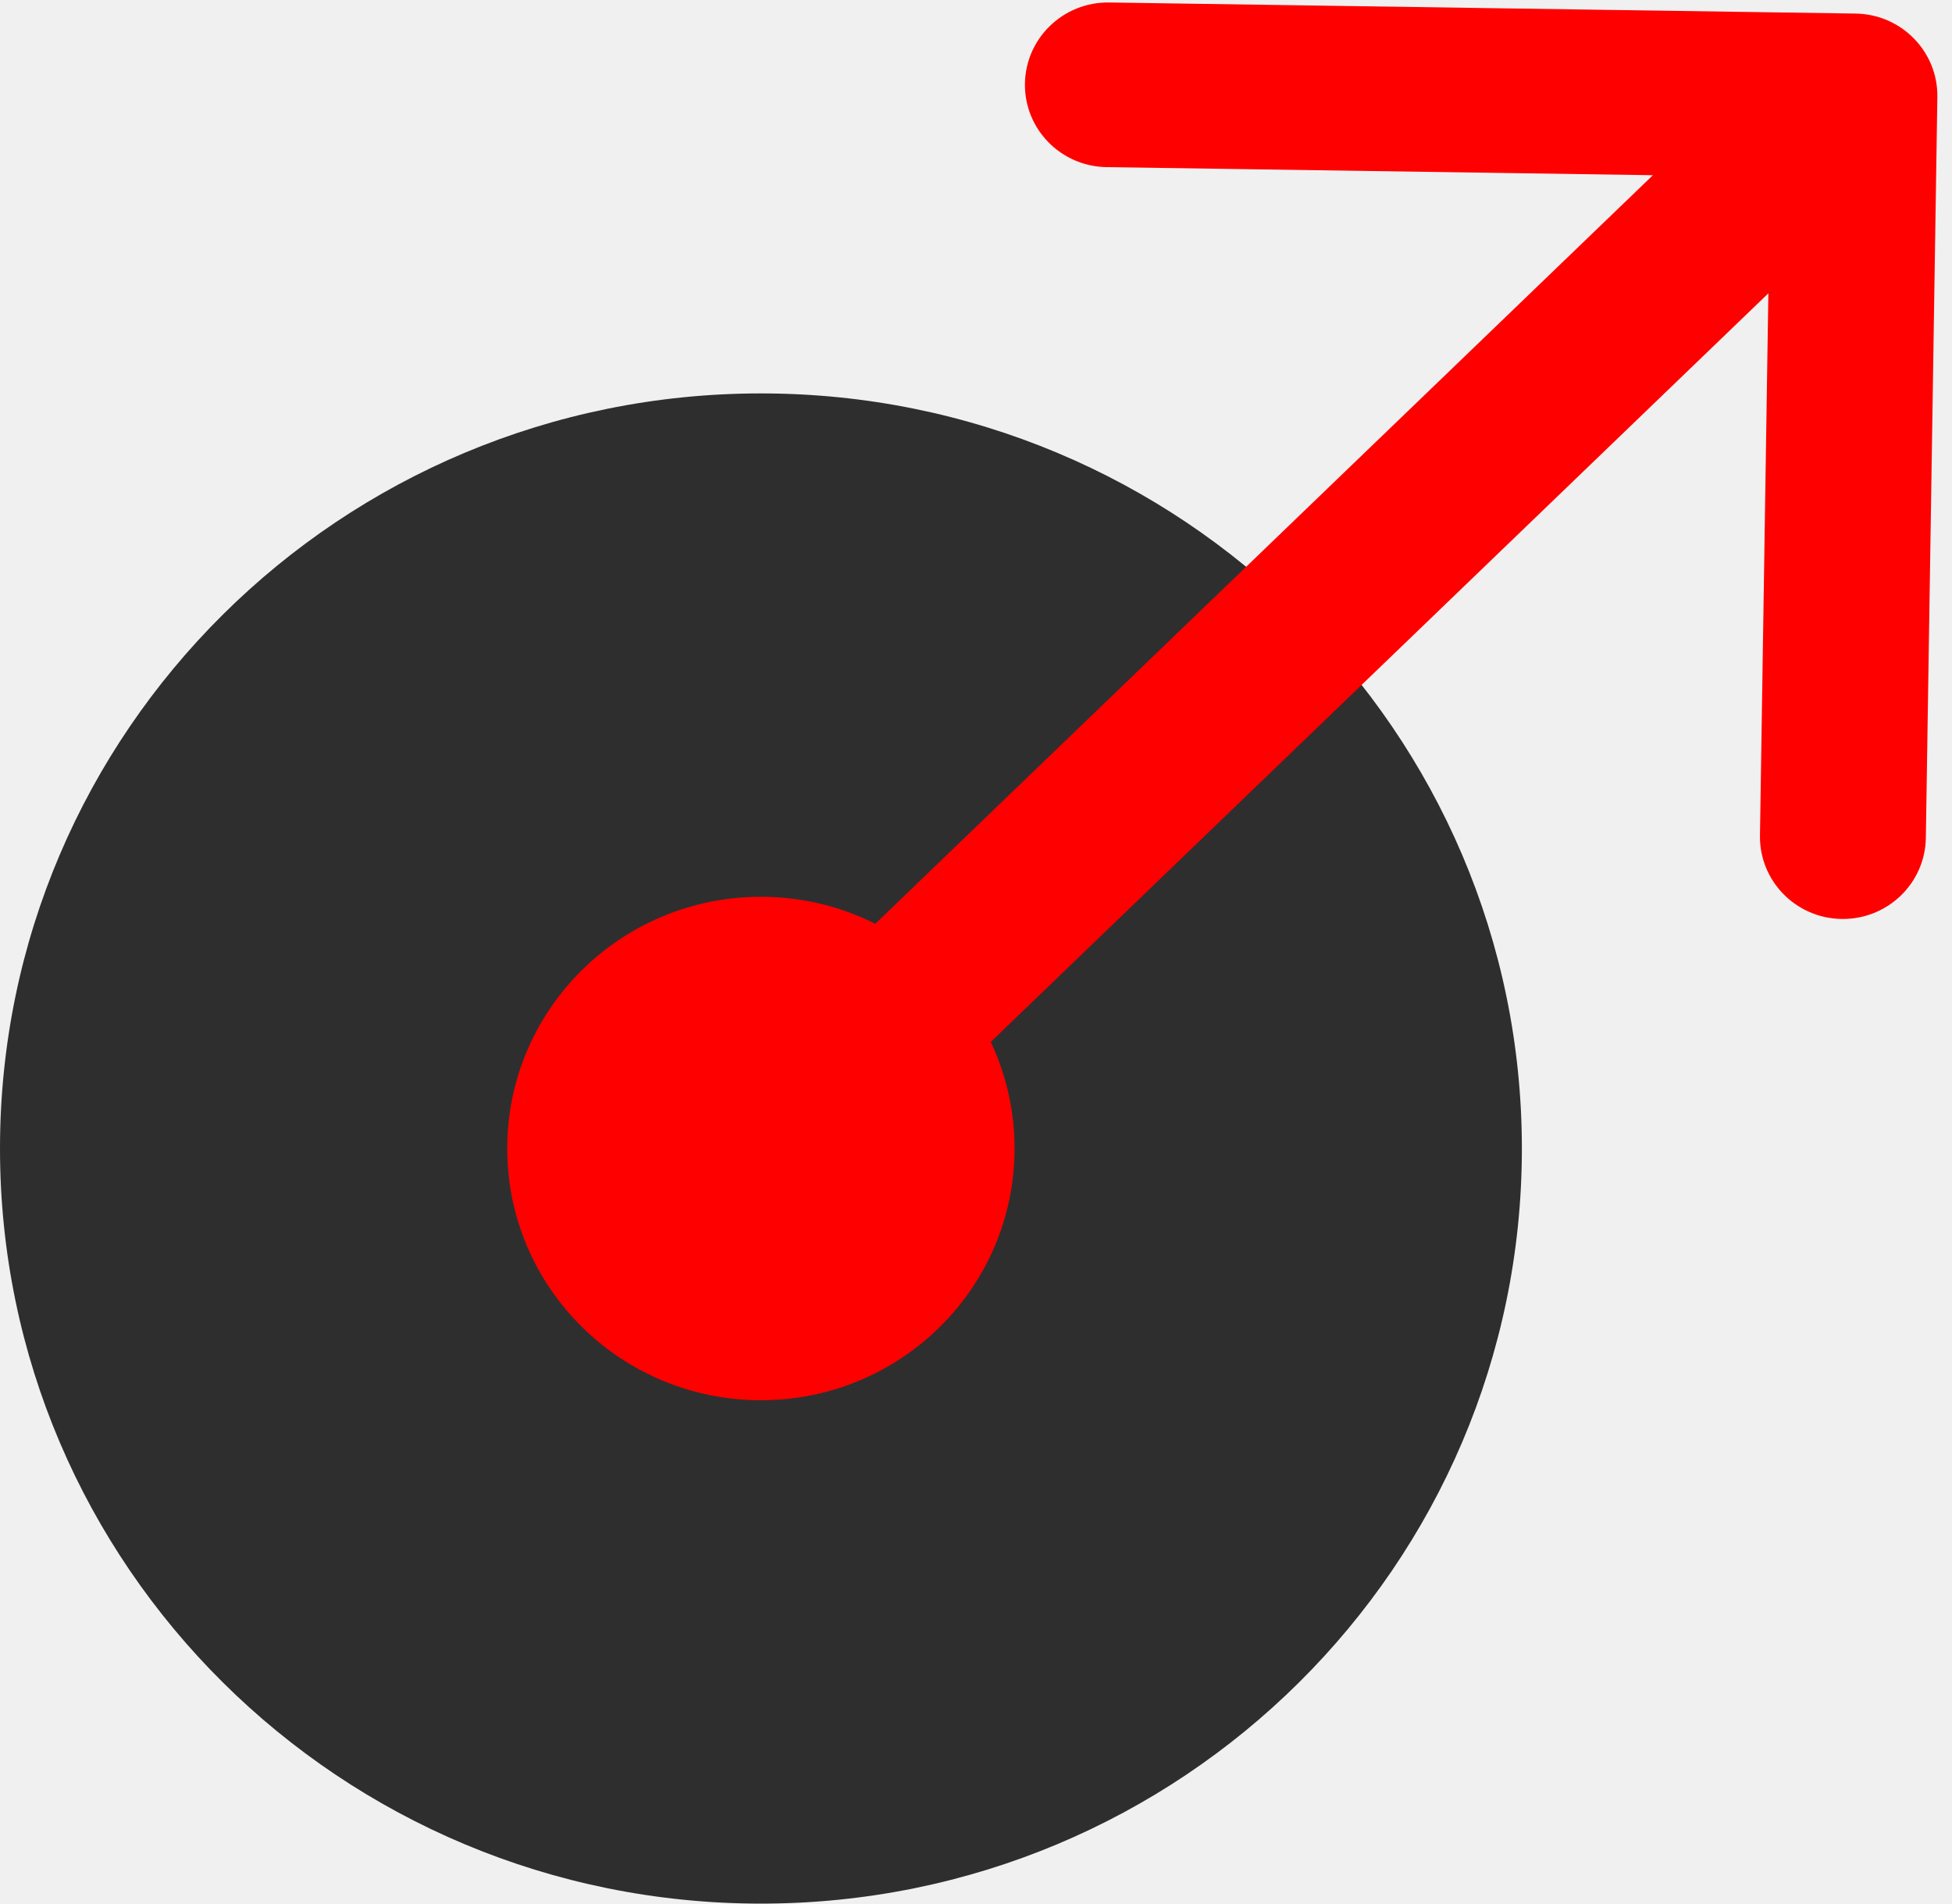
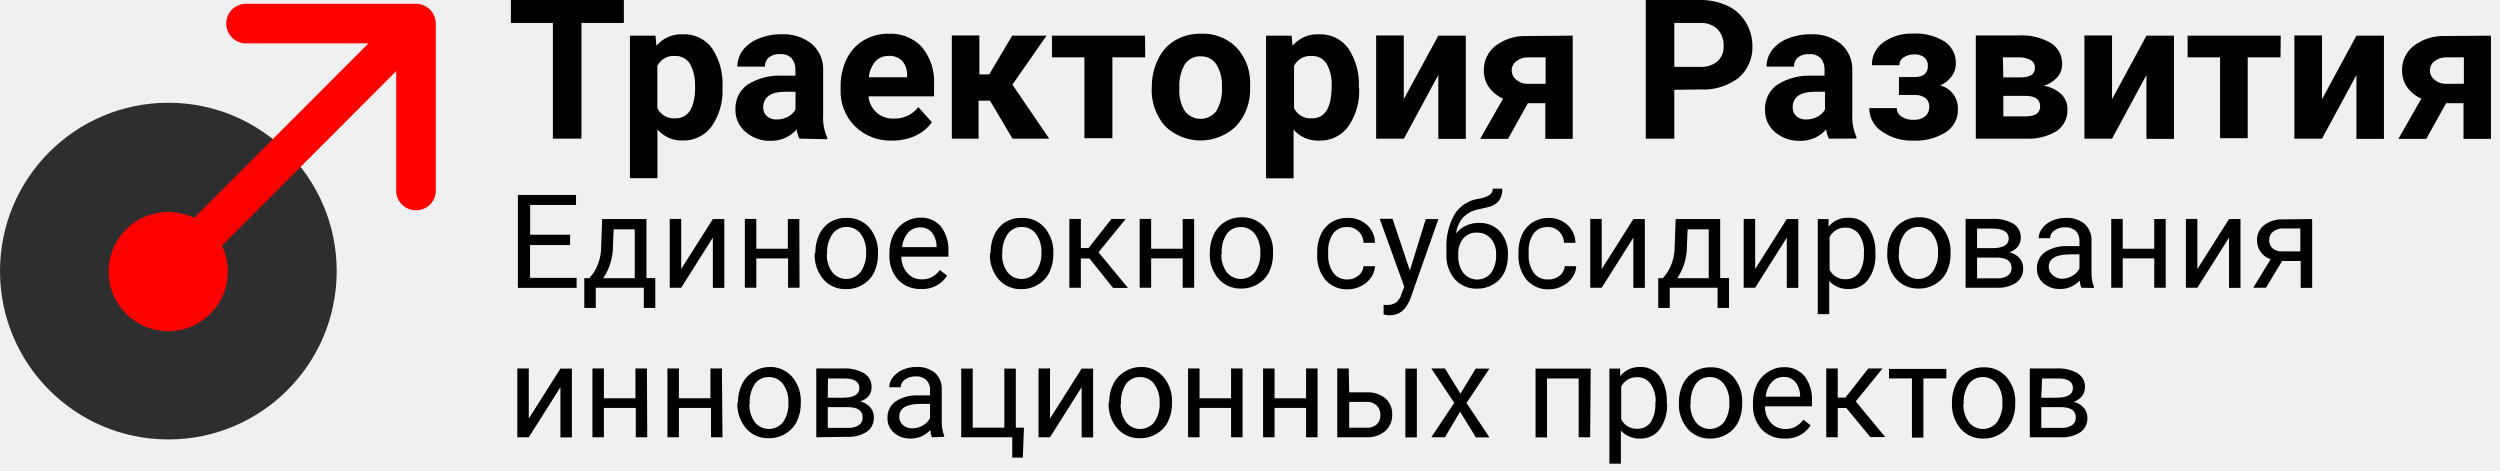
- <svg xmlns="http://www.w3.org/2000/svg" width="40" height="39" viewBox="0 0 40 39" fill="none">
-   <ellipse cx="15.593" cy="23.53" rx="15.593" ry="15.47" fill="#2E2E2E" />
-   <ellipse cx="15.592" cy="23.53" rx="5.198" ry="5.157" fill="#FF0000" />
-   <path d="M14.41 22.32C13.736 22.969 13.719 24.036 14.373 24.705C15.026 25.373 16.103 25.389 16.777 24.74L14.41 22.32ZM39.7 1.989C39.714 1.058 38.965 0.292 38.026 0.278L22.729 0.051C21.79 0.037 21.017 0.781 21.003 1.712C20.988 2.644 21.738 3.41 22.677 3.424L36.274 3.625L36.065 17.116C36.05 18.047 36.799 18.813 37.738 18.827C38.677 18.841 39.45 18.098 39.464 17.166L39.7 1.989ZM16.777 24.74L39.183 3.174L36.817 0.754L14.41 22.32L16.777 24.74Z" fill="#FF0000" />
+ <svg xmlns="http://www.w3.org/2000/svg" width="218" height="41" viewBox="0 0 218 41" fill="none">
+   <g clip-path="url(#clip0)">
+     <path d="M14.68 38.32C22.788 38.32 29.36 31.747 29.36 23.64C29.36 15.532 22.788 8.96 14.68 8.96C6.572 8.96 0 15.532 0 23.64C0 31.747 6.572 38.32 14.68 38.32Z" fill="#2E2E2E" />
+     <path d="M36.27 0.33H21.59C21.352 0.312 21.114 0.343 20.889 0.422C20.664 0.5 20.457 0.624 20.283 0.786C20.108 0.948 19.968 1.144 19.873 1.363C19.778 1.581 19.729 1.817 19.729 2.055C19.729 2.293 19.778 2.529 19.873 2.747C19.968 2.966 20.108 3.162 20.283 3.324C20.457 3.486 20.664 3.61 20.889 3.688C21.114 3.767 21.352 3.798 21.59 3.78H32.13L16.93 19C15.824 18.465 14.564 18.34 13.374 18.646C12.184 18.951 11.14 19.669 10.429 20.67C9.717 21.672 9.383 22.893 9.486 24.118C9.589 25.342 10.122 26.49 10.991 27.359C11.86 28.228 13.008 28.761 14.232 28.864C15.457 28.967 16.678 28.633 17.68 27.921C18.681 27.209 19.398 26.166 19.704 24.976C20.01 23.786 19.884 22.526 19.35 21.42L34.55 6.2V16.74C34.583 17.175 34.779 17.581 35.099 17.878C35.419 18.174 35.839 18.339 36.275 18.339C36.711 18.339 37.131 18.174 37.451 17.878C37.771 17.581 37.967 17.175 38 16.74V2.05C37.997 1.593 37.814 1.155 37.49 0.833C37.166 0.511 36.727 0.33 36.27 0.33Z" fill="#FF0000" />
+     <path d="M54.4 2H50.7V12.09H48.21V2H44.55V0H54.4V2Z" fill="black" />
+     <path d="M63 7.68C63.062 8.859 62.736 10.025 62.07 11C61.782 11.401 61.4 11.725 60.956 11.943C60.513 12.162 60.023 12.267 59.53 12.25C59.115 12.264 58.703 12.187 58.323 12.022C57.943 11.858 57.603 11.611 57.33 11.3V15.54H54.93V3.11H57.16L57.24 3.99C57.518 3.66 57.868 3.398 58.263 3.225C58.659 3.051 59.089 2.971 59.52 2.99C60.018 2.964 60.515 3.063 60.966 3.278C61.416 3.493 61.806 3.817 62.1 4.22C62.748 5.209 63.064 6.379 63 7.56V7.68ZM60.6 7.5C60.64 6.825 60.488 6.152 60.16 5.56C60.024 5.343 59.833 5.165 59.606 5.046C59.38 4.927 59.126 4.869 58.87 4.88C58.554 4.851 58.236 4.919 57.96 5.074C57.683 5.23 57.46 5.465 57.32 5.75V9.43C57.461 9.719 57.687 9.959 57.967 10.117C58.247 10.276 58.569 10.347 58.89 10.32C60.043 10.32 60.62 9.38 60.62 7.5H60.6Z" fill="black" />
+     <path d="M69.71 12.09C69.586 11.835 69.505 11.561 69.47 11.28C69.188 11.604 68.839 11.861 68.447 12.034C68.054 12.207 67.628 12.291 67.2 12.28C66.393 12.305 65.607 12.022 65 11.49C64.72 11.253 64.497 10.957 64.346 10.623C64.196 10.29 64.122 9.926 64.13 9.56C64.11 9.135 64.198 8.711 64.385 8.328C64.572 7.946 64.852 7.616 65.2 7.37C66.116 6.804 67.185 6.535 68.26 6.6H69.36V6.09C69.379 5.729 69.265 5.373 69.04 5.09C68.91 4.959 68.754 4.858 68.581 4.794C68.408 4.73 68.223 4.705 68.04 4.72C67.682 4.688 67.325 4.791 67.04 5.01C66.926 5.109 66.837 5.233 66.778 5.371C66.719 5.51 66.692 5.66 66.7 5.81H64.3C64.3 5.291 64.468 4.785 64.78 4.37C65.135 3.92 65.605 3.575 66.14 3.37C66.773 3.108 67.454 2.978 68.14 2.99C69.091 2.937 70.03 3.232 70.78 3.82C71.114 4.11 71.377 4.473 71.55 4.88C71.723 5.287 71.802 5.728 71.78 6.17V10C71.735 10.685 71.855 11.371 72.13 12V12.14L69.71 12.09ZM67.71 10.42C68.058 10.425 68.402 10.343 68.71 10.18C68.989 10.038 69.219 9.815 69.37 9.54V8H68.47C67.27 8 66.63 8.417 66.55 9.25V9.39C66.549 9.529 66.577 9.666 66.632 9.794C66.687 9.921 66.768 10.036 66.87 10.13C67.106 10.33 67.41 10.434 67.72 10.42H67.71Z" fill="black" />
+     <path d="M77.76 12.26C77.166 12.278 76.575 12.175 76.021 11.959C75.468 11.742 74.964 11.416 74.54 11C74.126 10.581 73.803 10.082 73.59 9.533C73.376 8.985 73.278 8.398 73.3 7.81V7.58C73.284 6.744 73.462 5.916 73.82 5.16C74.141 4.48 74.656 3.909 75.3 3.52C75.962 3.128 76.72 2.927 77.49 2.94C78.028 2.912 78.567 3.002 79.067 3.202C79.568 3.402 80.019 3.709 80.39 4.1C81.148 5.026 81.527 6.206 81.45 7.4V8.4H75.73C75.784 8.939 76.033 9.441 76.43 9.81C76.837 10.17 77.367 10.36 77.91 10.34C78.325 10.36 78.739 10.279 79.117 10.105C79.495 9.931 79.825 9.669 80.08 9.34L81.26 10.66C80.888 11.179 80.384 11.59 79.8 11.85C79.158 12.134 78.462 12.274 77.76 12.26ZM77.49 4.88C77.273 4.871 77.058 4.91 76.857 4.993C76.657 5.076 76.477 5.201 76.33 5.36C76.004 5.751 75.805 6.233 75.76 6.74H79.1V6.55C79.118 6.097 78.964 5.654 78.67 5.31C78.514 5.157 78.327 5.038 78.122 4.963C77.917 4.887 77.698 4.855 77.48 4.87L77.49 4.88Z" fill="black" />
+     <path d="M86.33 8.78H85.33V12.09H83V3.09H85.4V6.49H86.26L88.26 3.11H91.26L88.28 7.38L91.49 12.09H88.29L86.33 8.78Z" fill="black" />
+     <path d="M99.86 5H97V12.05H94.56V5H91.73V3.11H99.85L99.86 5Z" fill="black" />
+     <path d="M100.44 7.52C100.438 6.691 100.63 5.872 101 5.13C101.322 4.456 101.837 3.892 102.48 3.51C103.164 3.118 103.942 2.921 104.73 2.94C105.279 2.914 105.828 2.999 106.343 3.19C106.858 3.38 107.33 3.673 107.73 4.05C108.52 4.853 108.977 5.924 109.01 7.05V7.66C109.056 8.89 108.618 10.089 107.79 11C106.957 11.802 105.846 12.25 104.69 12.25C103.534 12.25 102.423 11.802 101.59 11C100.778 10.063 100.362 8.848 100.43 7.61L100.44 7.52ZM102.84 7.69C102.787 8.39 102.955 9.09 103.32 9.69C103.482 9.9 103.689 10.069 103.927 10.186C104.164 10.303 104.425 10.364 104.69 10.364C104.955 10.364 105.216 10.303 105.453 10.186C105.691 10.069 105.898 9.9 106.06 9.69C106.437 9.043 106.608 8.297 106.55 7.55C106.591 6.865 106.42 6.184 106.06 5.6C105.907 5.377 105.701 5.197 105.459 5.076C105.218 4.956 104.95 4.898 104.68 4.91C104.413 4.9 104.148 4.958 103.911 5.079C103.673 5.2 103.469 5.379 103.32 5.6C102.959 6.235 102.793 6.961 102.84 7.69Z" fill="black" />
+     <path d="M118.52 7.68C118.581 8.863 118.251 10.033 117.58 11.01C117.288 11.417 116.9 11.745 116.449 11.963C115.998 12.181 115.5 12.284 115 12.26C114.586 12.274 114.174 12.197 113.793 12.032C113.413 11.868 113.073 11.621 112.8 11.31V15.55H110.4V3.11H112.63L112.71 3.99C112.988 3.66 113.338 3.398 113.734 3.225C114.129 3.051 114.559 2.971 114.99 2.99C115.488 2.964 115.985 3.063 116.436 3.278C116.886 3.493 117.276 3.817 117.57 4.22C118.236 5.22 118.559 6.41 118.49 7.61L118.52 7.68ZM116.12 7.5C116.161 6.825 116.008 6.152 115.68 5.56C115.544 5.343 115.353 5.165 115.127 5.046C114.9 4.927 114.646 4.869 114.39 4.88C114.074 4.851 113.757 4.919 113.48 5.074C113.203 5.23 112.98 5.465 112.84 5.75V9.43C112.982 9.719 113.207 9.959 113.487 10.117C113.768 10.276 114.089 10.347 114.41 10.32C115.55 10.32 116.12 9.38 116.12 7.5Z" fill="black" />
+     <path d="M125.42 3.11H127.82V12.11H125.42V6.54L122.42 12.09H120V3.09H122.41V8.65L125.42 3.11Z" fill="black" />
+     <path d="M137.14 3.11V12.11H134.75V9H133.23L131.5 12.11H129.07L131.07 8.6C130.574 8.384 130.145 8.039 129.83 7.6C129.538 7.173 129.384 6.667 129.39 6.15C129.38 5.74 129.465 5.334 129.638 4.962C129.812 4.591 130.069 4.265 130.39 4.01C131.164 3.419 132.117 3.112 133.09 3.14L137.14 3.11ZM133.14 7.31H134.78V5H133.22C132.857 4.994 132.503 5.114 132.22 5.34C132.094 5.434 131.993 5.557 131.923 5.697C131.854 5.838 131.818 5.993 131.82 6.15C131.819 6.302 131.853 6.452 131.919 6.589C131.984 6.726 132.081 6.846 132.2 6.94C132.453 7.161 132.774 7.292 133.11 7.31H133.14Z" fill="black" />
+     <path d="M146 7.83V12.09H143.51V-1.28153e-05H148.23C149.057 -0.017 149.878 0.154 150.63 0.5C151.289 0.806 151.842 1.3 152.22 1.92C152.604 2.546 152.808 3.266 152.81 4C152.833 4.529 152.736 5.056 152.524 5.541C152.313 6.027 151.993 6.457 151.59 6.8C150.622 7.525 149.426 7.879 148.22 7.8L146 7.83ZM146 5.83H148.23C148.773 5.87 149.311 5.706 149.74 5.37C149.931 5.199 150.081 4.987 150.178 4.75C150.275 4.512 150.316 4.256 150.3 4C150.312 3.738 150.272 3.475 150.183 3.228C150.094 2.981 149.957 2.754 149.78 2.56C149.588 2.375 149.36 2.23 149.111 2.133C148.862 2.037 148.597 1.992 148.33 2H146V5.83Z" fill="black" />
+     <path d="M159.48 12.09C159.357 11.835 159.276 11.561 159.24 11.28C158.959 11.604 158.61 11.862 158.217 12.035C157.824 12.208 157.398 12.292 156.97 12.28C156.17 12.31 155.389 12.039 154.78 11.52C154.5 11.283 154.277 10.987 154.126 10.653C153.976 10.319 153.902 9.956 153.91 9.59C153.887 9.158 153.975 8.727 154.166 8.338C154.357 7.95 154.644 7.617 155 7.37C155.899 6.816 156.945 6.547 158 6.6H159.1V6.09C159.119 5.729 159.005 5.373 158.78 5.09C158.65 4.959 158.494 4.858 158.321 4.794C158.148 4.73 157.963 4.705 157.78 4.72C157.422 4.688 157.065 4.791 156.78 5.01C156.666 5.109 156.577 5.233 156.518 5.371C156.459 5.51 156.433 5.66 156.44 5.81H154.04C154.04 5.291 154.209 4.786 154.52 4.37C154.875 3.92 155.345 3.575 155.88 3.37C156.513 3.108 157.194 2.978 157.88 2.99C158.831 2.937 159.77 3.232 160.52 3.82C160.854 4.11 161.117 4.473 161.29 4.88C161.463 5.287 161.542 5.728 161.52 6.17V10C161.488 10.666 161.611 11.33 161.88 11.94V12.08L159.48 12.09ZM157.48 10.42C157.828 10.425 158.172 10.343 158.48 10.18C158.759 10.038 158.989 9.815 159.14 9.54V8H158.24C157.04 8 156.4 8.417 156.32 9.25V9.39C156.319 9.529 156.347 9.666 156.402 9.794C156.457 9.921 156.538 10.036 156.64 10.13C156.878 10.334 157.186 10.438 157.5 10.42H157.48Z" fill="black" />
+     <path d="M168.11 5.75C168.12 5.61 168.097 5.469 168.043 5.339C167.989 5.208 167.906 5.092 167.8 5C167.546 4.812 167.235 4.72 166.92 4.74C166.595 4.737 166.276 4.828 166 5C165.883 5.072 165.787 5.174 165.722 5.295C165.657 5.416 165.625 5.553 165.63 5.69H163.23C163.219 5.3 163.305 4.914 163.479 4.565C163.654 4.216 163.912 3.915 164.23 3.69C164.986 3.157 165.896 2.89 166.82 2.93C167.778 2.876 168.729 3.113 169.55 3.61C169.87 3.819 170.131 4.108 170.306 4.448C170.482 4.788 170.566 5.168 170.55 5.55C170.551 5.946 170.425 6.332 170.19 6.65C169.932 6.999 169.587 7.275 169.19 7.45C169.646 7.568 170.047 7.839 170.327 8.218C170.608 8.596 170.75 9.059 170.73 9.53C170.742 9.927 170.65 10.319 170.464 10.67C170.279 11.021 170.005 11.317 169.67 11.53C168.827 12.056 167.843 12.311 166.85 12.26C165.895 12.301 164.952 12.034 164.16 11.5C163.805 11.284 163.511 10.98 163.308 10.618C163.104 10.255 162.998 9.846 163 9.43H165.4C165.399 9.578 165.436 9.724 165.508 9.854C165.58 9.984 165.684 10.092 165.81 10.17C166.126 10.369 166.496 10.467 166.87 10.45C167.228 10.472 167.583 10.366 167.87 10.15C167.984 10.055 168.076 9.936 168.138 9.801C168.2 9.666 168.232 9.519 168.23 9.37C168.243 9.213 168.22 9.055 168.161 8.909C168.102 8.763 168.009 8.633 167.89 8.53C167.591 8.345 167.241 8.258 166.89 8.28H165.59V6.72H167C167.74 6.7 168.11 6.377 168.11 5.75Z" fill="black" />
+     <path d="M172.29 12.09V3.09H176C176.983 3.03 177.962 3.256 178.82 3.74C179.136 3.934 179.395 4.208 179.571 4.535C179.747 4.862 179.832 5.229 179.82 5.6C179.823 6.011 179.677 6.408 179.41 6.72C179.088 7.08 178.673 7.343 178.21 7.48C178.777 7.564 179.306 7.815 179.73 8.2C179.909 8.369 180.05 8.574 180.145 8.802C180.24 9.029 180.286 9.274 180.28 9.52C180.3 9.892 180.224 10.263 180.059 10.598C179.894 10.932 179.647 11.219 179.34 11.43C178.514 11.921 177.559 12.151 176.6 12.09H172.29ZM174.69 6.75H176.18C177.02 6.75 177.44 6.48 177.44 5.94C177.452 5.805 177.427 5.669 177.367 5.547C177.307 5.426 177.215 5.323 177.1 5.25C176.763 5.067 176.383 4.981 176 5H174.65L174.69 6.75ZM174.69 8.36V10.15H176.63C177.477 10.15 177.9 9.857 177.9 9.27C177.9 8.683 177.497 8.38 176.69 8.36H174.69Z" fill="black" />
+     <path d="M187.17 3.11H189.57V12.11H187.17V6.54L184.17 12.09H181.76V3.09H184.17V8.65L187.17 3.11Z" fill="black" />
+     <path d="M198.86 5H196V12.05H193.59V5H190.76V3.11H198.88L198.86 5Z" fill="black" />
+     <path d="M205.48 3.11H207.88V12.11H205.48V6.54L202.48 12.09H200.07V3.09H202.48V8.65L205.48 3.11Z" fill="black" />
+     <path d="M217.21 3.11V12.11H214.82V9H213.3L211.57 12.11H209.14L211.14 8.6C210.644 8.384 210.215 8.039 209.9 7.6C209.608 7.173 209.454 6.667 209.46 6.15C209.449 5.74 209.535 5.334 209.708 4.962C209.882 4.591 210.139 4.265 210.46 4.01C211.233 3.419 212.187 3.112 213.16 3.14L217.21 3.11ZM213.21 7.31H214.85V5H213.29C212.927 4.994 212.573 5.114 212.29 5.34C212.164 5.434 212.062 5.557 211.993 5.697C211.923 5.838 211.888 5.993 211.89 6.15C211.889 6.302 211.923 6.452 211.988 6.589C212.054 6.726 212.15 6.846 212.27 6.94C212.521 7.159 212.837 7.289 213.17 7.31H213.21Z" fill="black" />
+     <path d="M49.71 21.37H46.22V24.23H50.28V25.1H45.16V17H50.23V17.87H46.23V20.47H49.72L49.71 21.37Z" fill="black" />
+     <path d="M51.39 24.26L51.74 23.82C52.193 23.128 52.43 22.317 52.42 21.49L52.51 19.1H56.37V24.25H57.14V26.85H56.14V25.09H51.95V26.85H50.95V24.25L51.39 24.26ZM52.6 24.26H55.35V20H53.51L53.45 21.43C53.458 22.438 53.162 23.424 52.6 24.26Z" fill="black" />
+     <path d="M62.16 19.1H63.16V25.1H62.16V20.72L59.4 25.09H58.4V19.09H59.4V23.46L62.16 19.1Z" fill="black" />
+     <path d="M69.72 25.09H68.72V22.53H65.95V25.09H64.95V19.09H65.95V21.69H68.7V19.1H69.7L69.72 25.09Z" fill="black" />
+     <path d="M71.1 22C71.093 21.453 71.213 20.913 71.45 20.42C71.67 19.967 72.017 19.588 72.45 19.33C72.865 19.099 73.335 18.985 73.81 19C74.185 18.984 74.56 19.052 74.906 19.199C75.251 19.346 75.56 19.569 75.81 19.85C76.333 20.479 76.601 21.282 76.56 22.1V22.17C76.57 22.712 76.457 23.248 76.23 23.74C76.01 24.191 75.662 24.566 75.23 24.82C74.8 25.083 74.304 25.219 73.8 25.21C73.424 25.227 73.049 25.159 72.703 25.012C72.357 24.865 72.049 24.642 71.8 24.36C71.273 23.736 71.002 22.936 71.04 22.12L71.1 22ZM72.1 22.12C72.07 22.69 72.232 23.253 72.56 23.72C72.706 23.909 72.894 24.062 73.109 24.167C73.324 24.272 73.56 24.327 73.8 24.327C74.039 24.327 74.275 24.272 74.49 24.167C74.705 24.062 74.893 23.909 75.04 23.72C75.386 23.215 75.558 22.611 75.53 22C75.556 21.429 75.391 20.866 75.06 20.4C74.918 20.206 74.731 20.049 74.515 19.943C74.299 19.836 74.06 19.784 73.82 19.79C73.583 19.784 73.349 19.836 73.136 19.941C72.924 20.045 72.74 20.199 72.6 20.39C72.248 20.91 72.082 21.534 72.13 22.16L72.1 22.12Z" fill="black" />
+     <path d="M80.32 25.2C79.949 25.217 79.579 25.154 79.234 25.016C78.889 24.878 78.577 24.668 78.32 24.4C77.796 23.814 77.523 23.045 77.56 22.26V22.07C77.55 21.521 77.667 20.977 77.9 20.48C78.121 20.026 78.469 19.644 78.9 19.38C79.294 19.118 79.757 18.979 80.23 18.98C80.572 18.961 80.914 19.02 81.229 19.154C81.545 19.287 81.826 19.491 82.05 19.75C82.52 20.383 82.751 21.163 82.7 21.95V22.38H78.6C78.591 22.904 78.776 23.414 79.12 23.81C79.277 23.988 79.472 24.129 79.689 24.224C79.907 24.319 80.142 24.366 80.38 24.36C80.701 24.371 81.019 24.295 81.3 24.14C81.556 23.988 81.78 23.787 81.96 23.55L82.59 24.04C82.349 24.418 82.011 24.724 81.612 24.928C81.213 25.132 80.767 25.226 80.32 25.2ZM80.19 19.83C80.001 19.832 79.815 19.873 79.643 19.951C79.471 20.028 79.317 20.14 79.19 20.28C78.886 20.637 78.703 21.082 78.67 21.55H81.67V21.47C81.666 21.032 81.519 20.606 81.25 20.26C81.118 20.112 80.954 19.996 80.77 19.921C80.586 19.846 80.388 19.815 80.19 19.83Z" fill="black" />
+     <path d="M86.38 22C86.373 21.453 86.493 20.913 86.73 20.42C86.95 19.967 87.297 19.588 87.73 19.33C88.145 19.099 88.615 18.985 89.09 19C89.466 18.984 89.84 19.052 90.186 19.199C90.532 19.346 90.841 19.569 91.09 19.85C91.617 20.478 91.888 21.281 91.85 22.1V22.17C91.858 22.712 91.742 23.25 91.51 23.74C91.29 24.191 90.942 24.567 90.51 24.82C90.08 25.083 89.584 25.218 89.08 25.21C88.704 25.227 88.33 25.159 87.984 25.012C87.638 24.865 87.329 24.642 87.08 24.36C86.553 23.736 86.282 22.936 86.32 22.12L86.38 22ZM87.38 22.12C87.351 22.69 87.513 23.253 87.84 23.72C87.987 23.909 88.175 24.062 88.39 24.167C88.605 24.272 88.841 24.327 89.08 24.327C89.319 24.327 89.555 24.272 89.77 24.167C89.985 24.062 90.173 23.909 90.32 23.72C90.667 23.216 90.839 22.611 90.81 22C90.836 21.429 90.671 20.866 90.34 20.4C90.198 20.206 90.011 20.049 89.795 19.943C89.579 19.836 89.341 19.784 89.1 19.79C88.863 19.784 88.629 19.836 88.416 19.941C88.204 20.045 88.02 20.199 87.88 20.39C87.528 20.91 87.362 21.534 87.41 22.16L87.38 22.12Z" fill="black" />
+     <path d="M95 22.54H94.25V25.09H93.25V19.09H94.25V21.63H94.92L96.92 19.09H98.16L95.79 22L98.36 25.11H97.06L95 22.54Z" fill="black" />
+     <path d="M104.13 25.09H103.13V22.53H100.38V25.09H99.38V19.09H100.38V21.69H103.13V19.1H104.13V25.09Z" fill="black" />
+     <path d="M105.5 22C105.493 21.453 105.613 20.913 105.85 20.42C106.07 19.967 106.418 19.588 106.85 19.33C107.274 19.072 107.763 18.941 108.26 18.95C108.635 18.934 109.01 19.002 109.356 19.149C109.702 19.296 110.011 19.519 110.26 19.8C110.783 20.429 111.051 21.232 111.01 22.05V22.12C111.021 22.662 110.908 23.199 110.68 23.69C110.46 24.141 110.112 24.517 109.68 24.77C109.25 25.033 108.754 25.168 108.25 25.16C107.874 25.177 107.5 25.109 107.154 24.962C106.807 24.815 106.499 24.592 106.25 24.31C105.723 23.686 105.452 22.886 105.49 22.07L105.5 22ZM106.5 22.12C106.471 22.69 106.633 23.253 106.96 23.72C107.107 23.909 107.295 24.062 107.51 24.167C107.724 24.272 107.961 24.327 108.2 24.327C108.439 24.327 108.675 24.272 108.89 24.167C109.105 24.062 109.293 23.909 109.44 23.72C109.774 23.215 109.936 22.615 109.9 22.01C109.925 21.439 109.76 20.876 109.43 20.41C109.288 20.216 109.101 20.059 108.885 19.953C108.669 19.846 108.43 19.794 108.19 19.8C107.953 19.794 107.719 19.846 107.506 19.951C107.294 20.055 107.11 20.209 106.97 20.4C106.634 20.922 106.483 21.542 106.54 22.16L106.5 22.12Z" fill="black" />
+     <path d="M117.45 24.37C117.812 24.386 118.168 24.269 118.45 24.04C118.578 23.941 118.685 23.815 118.762 23.672C118.84 23.529 118.886 23.372 118.9 23.21H119.9C119.882 23.57 119.761 23.918 119.55 24.21C119.325 24.525 119.026 24.779 118.68 24.95C118.324 25.134 117.93 25.23 117.53 25.23C117.164 25.246 116.8 25.181 116.462 25.039C116.125 24.898 115.824 24.683 115.58 24.41C115.071 23.782 114.814 22.987 114.86 22.18V22C114.848 21.463 114.958 20.93 115.18 20.44C115.375 20.004 115.695 19.635 116.1 19.38C116.527 19.12 117.02 18.989 117.52 19C118.133 18.979 118.73 19.194 119.19 19.6C119.41 19.799 119.587 20.041 119.709 20.311C119.831 20.581 119.896 20.873 119.9 21.17H118.9C118.897 20.983 118.856 20.797 118.78 20.626C118.705 20.454 118.596 20.299 118.46 20.17C118.326 20.045 118.169 19.947 117.997 19.884C117.825 19.82 117.643 19.792 117.46 19.8C117.228 19.788 116.996 19.833 116.785 19.93C116.575 20.028 116.391 20.175 116.25 20.36C115.932 20.842 115.781 21.414 115.82 21.99V22.18C115.785 22.743 115.936 23.301 116.25 23.77C116.386 23.96 116.566 24.114 116.776 24.218C116.985 24.323 117.216 24.375 117.45 24.37Z" fill="black" />
+     <path d="M122.94 23.59L124.33 19.1H125.43L123 26C122.627 26.993 122.033 27.49 121.22 27.49H121.03L120.65 27.42V26.59H120.93C121.215 26.607 121.499 26.533 121.74 26.38C121.975 26.178 122.142 25.91 122.22 25.61L122.45 25L120.31 19.08H121.43L122.94 23.59Z" fill="black" />
+     <path d="M129 19.44C129.339 19.426 129.677 19.487 129.99 19.618C130.303 19.75 130.583 19.948 130.81 20.2C131.283 20.756 131.526 21.471 131.49 22.2V22.29C131.497 22.812 131.384 23.329 131.16 23.8C130.949 24.217 130.623 24.564 130.22 24.8C129.793 25.051 129.305 25.179 128.81 25.17C128.447 25.183 128.086 25.118 127.751 24.978C127.416 24.838 127.116 24.627 126.87 24.36C126.356 23.761 126.091 22.988 126.13 22.2V21.7C126.078 20.654 126.32 19.615 126.83 18.7C127.055 18.336 127.357 18.026 127.715 17.791C128.072 17.556 128.477 17.402 128.9 17.34C129.252 17.293 129.592 17.177 129.9 17C129.987 16.938 130.058 16.855 130.105 16.759C130.152 16.663 130.175 16.557 130.17 16.45H131C131.025 16.835 130.915 17.217 130.69 17.53C130.428 17.821 130.076 18.014 129.69 18.08L128.93 18.25C128.409 18.347 127.931 18.602 127.56 18.98C127.237 19.368 127.033 19.84 126.97 20.34C127.218 20.046 127.529 19.811 127.881 19.655C128.233 19.499 128.615 19.426 129 19.44ZM128.8 20.28C128.575 20.27 128.35 20.311 128.142 20.399C127.934 20.487 127.749 20.621 127.6 20.79C127.286 21.187 127.13 21.685 127.16 22.19V22.28C127.13 22.826 127.289 23.367 127.61 23.81C127.757 23.986 127.942 24.128 128.15 24.226C128.358 24.323 128.585 24.374 128.815 24.374C129.045 24.374 129.272 24.323 129.48 24.226C129.688 24.128 129.873 23.986 130.02 23.81C130.346 23.324 130.501 22.744 130.46 22.16C130.48 21.665 130.316 21.181 130 20.8C129.848 20.629 129.659 20.495 129.448 20.406C129.237 20.318 129.009 20.278 128.78 20.29L128.8 20.28Z" fill="black" />
+     <path d="M135 24.37C135.362 24.386 135.718 24.269 136 24.04C136.129 23.941 136.235 23.815 136.312 23.672C136.39 23.529 136.437 23.372 136.45 23.21H137.45C137.433 23.57 137.311 23.918 137.1 24.21C136.876 24.525 136.577 24.779 136.23 24.95C135.874 25.134 135.48 25.23 135.08 25.23C134.715 25.246 134.35 25.181 134.013 25.039C133.676 24.898 133.374 24.683 133.13 24.41C132.621 23.782 132.364 22.987 132.41 22.18V22C132.399 21.463 132.509 20.93 132.73 20.44C132.927 20.005 133.246 19.636 133.65 19.38C134.057 19.133 134.524 19.002 135 19C135.613 18.979 136.21 19.194 136.67 19.6C136.89 19.799 137.067 20.041 137.189 20.311C137.311 20.581 137.376 20.873 137.38 21.17H136.38C136.377 20.983 136.336 20.797 136.261 20.626C136.185 20.454 136.076 20.299 135.94 20.17C135.806 20.045 135.649 19.947 135.477 19.884C135.306 19.82 135.123 19.792 134.94 19.8C134.708 19.788 134.477 19.833 134.266 19.93C134.055 20.028 133.871 20.175 133.73 20.36C133.412 20.842 133.261 21.414 133.3 21.99V22.18C133.266 22.743 133.417 23.301 133.73 23.77C133.873 23.97 134.065 24.13 134.287 24.235C134.509 24.34 134.755 24.387 135 24.37Z" fill="black" />
+     <path d="M142.43 19.1H143.43V25.1H142.43V20.72L139.67 25.09H138.67V19.09H139.67V23.46L142.43 19.1Z" fill="black" />
+     <path d="M145 24.26L145.35 23.82C145.804 23.128 146.041 22.317 146.03 21.49L146.12 19.1H150V24.25H150.77V26.85H149.77V25.09H145.6V26.85H144.6V24.25L145 24.26ZM146.21 24.26H149V20H147.16L147.1 21.43C147.111 22.436 146.819 23.423 146.26 24.26H146.21Z" fill="black" />
+     <path d="M155.81 19.1H156.81V25.1H155.81V20.72L153.05 25.09H152.05V19.09H153.05V23.46L155.81 19.1Z" fill="black" />
+     <path d="M163.54 22.16C163.578 22.941 163.361 23.714 162.92 24.36C162.729 24.628 162.475 24.845 162.18 24.992C161.885 25.138 161.559 25.21 161.23 25.2C160.91 25.217 160.591 25.164 160.294 25.045C159.996 24.926 159.729 24.743 159.51 24.51V27.39H158.51V19.1H159.45V19.76C159.659 19.504 159.926 19.302 160.228 19.168C160.53 19.034 160.86 18.973 161.19 18.99C161.52 18.973 161.848 19.039 162.147 19.18C162.445 19.321 162.704 19.534 162.9 19.8C163.354 20.463 163.576 21.258 163.53 22.06L163.54 22.16ZM162.54 22.04C162.572 21.474 162.421 20.913 162.11 20.44C161.977 20.252 161.8 20.099 161.594 19.996C161.388 19.893 161.16 19.843 160.93 19.85C160.644 19.84 160.361 19.912 160.115 20.057C159.869 20.202 159.669 20.415 159.54 20.67V23.53C159.672 23.787 159.875 24.001 160.125 24.147C160.374 24.292 160.661 24.363 160.95 24.35C161.177 24.357 161.403 24.307 161.607 24.206C161.811 24.105 161.987 23.955 162.12 23.77C162.44 23.238 162.58 22.618 162.52 22L162.54 22.04Z" fill="black" />
+     <path d="M164.57 22C164.563 21.453 164.683 20.913 164.92 20.42C165.14 19.967 165.487 19.588 165.92 19.33C166.344 19.072 166.833 18.941 167.33 18.95C167.706 18.933 168.08 19.001 168.426 19.148C168.772 19.295 169.081 19.518 169.33 19.8C169.857 20.428 170.128 21.231 170.09 22.05V22.12C170.101 22.662 169.988 23.199 169.76 23.69C169.54 24.141 169.193 24.517 168.76 24.77C168.33 25.033 167.834 25.169 167.33 25.16C166.954 25.177 166.58 25.109 166.234 24.962C165.888 24.815 165.579 24.592 165.33 24.31C164.803 23.686 164.532 22.886 164.57 22.07V22ZM165.57 22.12C165.541 22.69 165.703 23.253 166.03 23.72C166.177 23.909 166.365 24.062 166.58 24.167C166.795 24.272 167.031 24.327 167.27 24.327C167.509 24.327 167.745 24.272 167.96 24.167C168.175 24.062 168.363 23.909 168.51 23.72C168.856 23.215 169.028 22.611 169 22C169.026 21.429 168.861 20.866 168.53 20.4C168.388 20.206 168.201 20.049 167.985 19.943C167.769 19.836 167.53 19.784 167.29 19.79C167.053 19.784 166.819 19.836 166.606 19.941C166.394 20.045 166.21 20.199 166.07 20.39C165.718 20.91 165.552 21.534 165.6 22.16L165.57 22.12Z" fill="black" />
+     <path d="M171.4 25.09V19.09H173.74C174.377 19.053 175.012 19.199 175.57 19.51C175.776 19.64 175.945 19.822 176.057 20.038C176.17 20.254 176.222 20.497 176.21 20.74C176.211 21.011 176.124 21.274 175.96 21.49C175.769 21.729 175.512 21.907 175.22 22C175.555 22.071 175.86 22.246 176.09 22.5C176.309 22.744 176.427 23.062 176.42 23.39C176.432 23.634 176.382 23.878 176.276 24.098C176.169 24.318 176.009 24.508 175.81 24.65C175.3 24.971 174.702 25.125 174.1 25.09H171.4ZM172.4 21.64H173.72C174.68 21.64 175.16 21.36 175.16 20.8C175.16 20.24 174.707 19.95 173.8 19.93H172.4V21.64ZM172.4 22.46V24.27H174.09C174.441 24.302 174.792 24.218 175.09 24.03C175.194 23.953 175.278 23.852 175.334 23.735C175.389 23.618 175.416 23.489 175.41 23.36C175.41 22.76 174.97 22.46 174.09 22.46H172.4Z" fill="black" />
+     <path d="M181.49 25.09C181.411 24.888 181.364 24.676 181.35 24.46C181.133 24.697 180.868 24.885 180.574 25.013C180.279 25.14 179.961 25.204 179.64 25.2C179.111 25.221 178.593 25.043 178.19 24.7C178.006 24.544 177.86 24.349 177.761 24.129C177.663 23.91 177.614 23.671 177.62 23.43C177.608 23.148 177.666 22.868 177.79 22.615C177.914 22.361 178.1 22.143 178.33 21.98C178.925 21.601 179.625 21.419 180.33 21.46H181.33V21C181.338 20.842 181.314 20.685 181.259 20.537C181.204 20.389 181.119 20.254 181.01 20.14C180.881 20.026 180.73 19.939 180.567 19.884C180.404 19.829 180.231 19.807 180.06 19.82C179.731 19.809 179.407 19.908 179.14 20.1C179.028 20.173 178.936 20.272 178.872 20.389C178.807 20.506 178.772 20.637 178.77 20.77H177.77C177.775 20.452 177.888 20.146 178.09 19.9C178.316 19.611 178.612 19.384 178.95 19.24C179.328 19.076 179.737 18.994 180.15 19C180.735 18.967 181.313 19.152 181.77 19.52C181.968 19.701 182.125 19.922 182.23 20.169C182.336 20.415 182.387 20.682 182.38 20.95V23.71C182.362 24.156 182.433 24.602 182.59 25.02V25.11L181.49 25.09ZM179.79 24.31C180.11 24.309 180.424 24.223 180.7 24.06C180.972 23.913 181.192 23.686 181.33 23.41V22.18H180.53C179.276 22.18 178.65 22.547 178.65 23.28C178.651 23.419 178.683 23.555 178.743 23.68C178.804 23.804 178.891 23.914 179 24C179.218 24.194 179.498 24.304 179.79 24.31Z" fill="black" />
+     <path d="M188.85 25.09H187.85V22.53H185.1V25.09H184.1V19.09H185.1V21.69H187.85V19.1H188.85V25.09Z" fill="black" />
+     <path d="M194.37 19.1H195.37V25.1H194.37V20.72L191.61 25.09H190.61V19.09H191.61V23.46L194.37 19.1Z" fill="black" />
+     <path d="M201.62 19.1V25.1H200.62V22.76H199L197.59 25.09H196.48L198 22.61C197.646 22.491 197.338 22.263 197.12 21.96C196.917 21.666 196.809 21.317 196.81 20.96C196.802 20.708 196.853 20.457 196.959 20.228C197.064 19.999 197.222 19.797 197.42 19.64C197.891 19.285 198.471 19.105 199.06 19.13L201.62 19.1ZM197.87 20.94C197.864 21.073 197.888 21.206 197.94 21.329C197.992 21.452 198.071 21.561 198.17 21.65C198.391 21.835 198.672 21.931 198.96 21.92H200.59V19.92H199.12C198.793 19.902 198.471 20.002 198.21 20.2C198.099 20.288 198.011 20.401 197.951 20.529C197.892 20.658 197.864 20.799 197.87 20.94Z" fill="black" />
+     <path d="M48.87 32.14H49.87V38.14H48.87V33.76L46.11 38.13H45.11V32.13H46.11V36.5L48.87 32.14Z" fill="black" />
+     <path d="M56.44 38.13H55.44V35.57H52.66V38.13H51.66V32.13H52.66V34.73H55.41V32.13H56.41L56.44 38.13Z" fill="black" />
+     <path d="M63 38.13H62V35.57H59.2V38.13H58.2V32.13H59.2V34.73H61.95V32.13H62.95L63 38.13Z" fill="black" />
+     <path d="M64.35 35.08C64.343 34.533 64.463 33.993 64.7 33.5C64.92 33.047 65.267 32.668 65.7 32.41C66.11 32.15 66.584 32.008 67.07 32C67.445 31.984 67.82 32.052 68.166 32.199C68.512 32.346 68.821 32.569 69.07 32.85C69.597 33.478 69.868 34.281 69.83 35.1V35.17C69.838 35.712 69.722 36.25 69.49 36.74C69.27 37.191 68.922 37.567 68.49 37.82C68.06 38.083 67.564 38.218 67.06 38.21C66.684 38.227 66.31 38.159 65.964 38.012C65.618 37.865 65.309 37.642 65.06 37.36C64.533 36.736 64.262 35.936 64.3 35.12L64.35 35.08ZM65.35 35.2C65.321 35.77 65.483 36.333 65.81 36.8C65.957 36.989 66.145 37.142 66.36 37.247C66.575 37.352 66.811 37.407 67.05 37.407C67.289 37.407 67.525 37.352 67.74 37.247C67.955 37.142 68.143 36.989 68.29 36.8C68.624 36.295 68.786 35.695 68.75 35.09C68.776 34.519 68.611 33.956 68.28 33.49C68.138 33.296 67.951 33.139 67.735 33.033C67.519 32.926 67.281 32.874 67.04 32.88C66.803 32.874 66.569 32.926 66.356 33.031C66.144 33.135 65.96 33.289 65.82 33.48C65.489 33.99 65.335 34.594 65.38 35.2H65.35Z" fill="black" />
+     <path d="M71.18 38.13V32.13H73.52C74.157 32.093 74.792 32.239 75.35 32.55C75.558 32.678 75.728 32.86 75.842 33.076C75.957 33.293 76.011 33.536 76 33.78C76.001 34.051 75.913 34.314 75.75 34.53C75.551 34.757 75.29 34.92 75 35C75.335 35.071 75.639 35.246 75.87 35.5C76.089 35.744 76.207 36.062 76.2 36.39C76.212 36.634 76.162 36.878 76.055 37.098C75.949 37.318 75.789 37.508 75.59 37.65C75.079 37.971 74.482 38.125 73.88 38.09L71.18 38.13ZM72.18 34.68H73.5C74.46 34.68 74.94 34.4 74.94 33.84C74.94 33.28 74.493 33 73.6 33H72.2L72.18 34.68ZM72.18 35.5V37.31H73.9C74.25 37.342 74.602 37.258 74.9 37.07C75.004 36.993 75.088 36.892 75.143 36.775C75.199 36.658 75.225 36.529 75.22 36.4C75.22 35.8 74.78 35.5 73.9 35.5H72.18Z" fill="black" />
+     <path d="M81.26 38.13C81.181 37.928 81.134 37.716 81.12 37.5C80.902 37.736 80.638 37.924 80.343 38.052C80.049 38.179 79.731 38.243 79.41 38.24C78.881 38.261 78.363 38.083 77.96 37.74C77.776 37.584 77.63 37.389 77.531 37.169C77.433 36.95 77.384 36.711 77.39 36.47C77.374 36.185 77.431 35.901 77.555 35.644C77.68 35.386 77.867 35.165 78.1 35C78.695 34.621 79.395 34.439 80.1 34.48H81.1V34C81.108 33.842 81.083 33.685 81.028 33.537C80.973 33.389 80.889 33.254 80.78 33.14C80.651 33.026 80.5 32.939 80.337 32.884C80.174 32.829 80.001 32.807 79.83 32.82C79.501 32.809 79.177 32.908 78.91 33.1C78.798 33.173 78.706 33.272 78.642 33.389C78.577 33.506 78.542 33.637 78.54 33.77H77.54C77.546 33.452 77.659 33.146 77.86 32.9C78.086 32.611 78.382 32.384 78.72 32.24C79.098 32.076 79.507 31.994 79.92 32C80.505 31.967 81.083 32.152 81.54 32.52C81.739 32.709 81.894 32.94 81.995 33.195C82.095 33.451 82.138 33.726 82.12 34V36.76C82.112 37.183 82.183 37.603 82.33 38V38.09L81.26 38.13ZM79.56 37.35C79.88 37.349 80.194 37.263 80.47 37.1C80.741 36.953 80.961 36.726 81.1 36.45V35.22H80.3C79.046 35.22 78.42 35.587 78.42 36.32C78.412 36.461 78.438 36.602 78.493 36.732C78.549 36.862 78.633 36.977 78.74 37.07C78.97 37.26 79.261 37.359 79.56 37.35Z" fill="black" />
+     <path d="M83.82 32.14H84.82V37.29H87.58V32.14H88.58V37.29H89.29L89.19 39.9H88.27V38.13H83.82V32.14Z" fill="black" />
+     <path d="M94.32 32.14H95.32V38.14H94.32V33.76L91.56 38.13H90.56V32.13H91.56V36.5L94.32 32.14Z" fill="black" />
+     <path d="M96.72 35.08C96.713 34.533 96.833 33.993 97.07 33.5C97.29 33.047 97.637 32.668 98.07 32.41C98.48 32.15 98.954 32.008 99.44 32C99.816 31.984 100.19 32.052 100.536 32.199C100.882 32.346 101.191 32.569 101.44 32.85C101.967 33.478 102.239 34.281 102.2 35.1V35.17C102.208 35.712 102.092 36.25 101.86 36.74C101.641 37.191 101.293 37.567 100.86 37.82C100.43 38.083 99.934 38.218 99.43 38.21C99.054 38.227 98.68 38.159 98.334 38.012C97.988 37.865 97.679 37.642 97.43 37.36C96.903 36.736 96.632 35.936 96.67 35.12L96.72 35.08ZM97.72 35.2C97.691 35.77 97.853 36.333 98.18 36.8C98.327 36.989 98.515 37.142 98.73 37.247C98.945 37.352 99.181 37.407 99.42 37.407C99.659 37.407 99.895 37.352 100.11 37.247C100.325 37.142 100.513 36.989 100.66 36.8C100.994 36.295 101.156 35.695 101.12 35.09C101.146 34.519 100.981 33.956 100.65 33.49C100.508 33.296 100.321 33.139 100.105 33.033C99.889 32.926 99.651 32.874 99.41 32.88C99.173 32.874 98.939 32.926 98.727 33.031C98.514 33.135 98.33 33.289 98.19 33.48C97.859 33.99 97.705 34.594 97.75 35.2H97.72Z" fill="black" />
+     <path d="M108.35 38.13H107.35V35.57H104.6V38.13H103.6V32.13H104.6V34.73H107.35V32.13H108.35V38.13Z" fill="black" />
+     <path d="M114.89 38.13H113.89V35.57H111.14V38.13H110.14V32.13H111.14V34.73H113.89V32.13H114.89V38.13Z" fill="black" />
+     <path d="M117.65 34.21H119.2C119.783 34.185 120.356 34.373 120.81 34.74C121.006 34.917 121.161 35.135 121.263 35.379C121.365 35.623 121.412 35.886 121.4 36.15C121.41 36.42 121.361 36.689 121.255 36.938C121.15 37.187 120.991 37.41 120.79 37.59C120.331 37.97 119.745 38.163 119.15 38.13H116.61V32.13H117.61L117.65 34.21ZM117.65 35.05V37.3H119.17C119.494 37.319 119.813 37.212 120.06 37C120.166 36.895 120.248 36.768 120.301 36.628C120.355 36.489 120.378 36.339 120.37 36.19C120.375 36.04 120.351 35.889 120.298 35.749C120.244 35.608 120.164 35.479 120.06 35.37C119.946 35.26 119.811 35.174 119.663 35.118C119.516 35.061 119.358 35.035 119.2 35.04L117.65 35.05ZM123.55 38.14H122.55V32.14H123.55V38.14Z" fill="black" />
+     <path d="M127.35 34.33L128.68 32.14H129.88L127.88 35.14L129.88 38.14H128.7L127.32 35.9L126 38.13H124.81L126.81 35.13L124.81 32.13H126L127.35 34.33Z" fill="black" />
+     <path d="M138.66 38.13H137.66V33H134.9V38.14H133.9V32.14H138.71L138.66 38.13Z" fill="black" />
+     <path d="M145.37 35.2C145.408 35.981 145.191 36.754 144.75 37.4C144.559 37.668 144.305 37.885 144.01 38.032C143.715 38.178 143.389 38.25 143.06 38.24C142.74 38.257 142.421 38.204 142.124 38.085C141.827 37.966 141.559 37.783 141.34 37.55V40.43H140.34V32.14H141.28V32.8C141.484 32.542 141.746 32.335 142.045 32.196C142.344 32.057 142.671 31.99 143 32C143.33 31.983 143.658 32.049 143.957 32.19C144.255 32.331 144.514 32.544 144.71 32.81C145.164 33.473 145.386 34.268 145.34 35.07L145.37 35.2ZM144.37 35.08C144.402 34.514 144.251 33.953 143.94 33.48C143.807 33.292 143.63 33.139 143.424 33.036C143.218 32.933 142.99 32.883 142.76 32.89C142.474 32.88 142.191 32.952 141.945 33.097C141.699 33.242 141.499 33.455 141.37 33.71V36.57C141.502 36.827 141.705 37.041 141.955 37.187C142.205 37.332 142.491 37.403 142.78 37.39C143.007 37.397 143.233 37.347 143.437 37.246C143.641 37.145 143.817 36.995 143.95 36.81C144.256 36.291 144.392 35.69 144.34 35.09L144.37 35.08Z" fill="black" />
+     <path d="M146.4 35.08C146.393 34.533 146.513 33.993 146.75 33.5C146.97 33.047 147.317 32.668 147.75 32.41C148.174 32.152 148.663 32.02 149.16 32.03C149.536 32.014 149.91 32.081 150.256 32.228C150.602 32.375 150.911 32.598 151.16 32.88C151.687 33.508 151.959 34.311 151.92 35.13V35.2C151.931 35.742 151.818 36.279 151.59 36.77C151.371 37.221 151.023 37.597 150.59 37.85C150.16 38.113 149.664 38.249 149.16 38.24C148.784 38.257 148.41 38.189 148.064 38.042C147.718 37.895 147.409 37.672 147.16 37.39C146.633 36.766 146.362 35.966 146.4 35.15V35.08ZM147.4 35.2C147.371 35.77 147.533 36.333 147.86 36.8C148.007 36.989 148.195 37.142 148.41 37.247C148.625 37.352 148.861 37.407 149.1 37.407C149.339 37.407 149.575 37.352 149.79 37.247C150.005 37.142 150.193 36.989 150.34 36.8C150.674 36.294 150.835 35.695 150.8 35.09C150.826 34.519 150.661 33.956 150.33 33.49C150.188 33.296 150.001 33.139 149.785 33.033C149.569 32.926 149.331 32.874 149.09 32.88C148.853 32.874 148.619 32.926 148.406 33.031C148.194 33.135 148.01 33.289 147.87 33.48C147.539 33.99 147.385 34.594 147.43 35.2H147.4Z" fill="black" />
+     <path d="M155.62 38.24C155.249 38.257 154.878 38.194 154.533 38.056C154.188 37.918 153.877 37.708 153.62 37.44C153.096 36.854 152.823 36.085 152.86 35.3V35.11C152.85 34.561 152.966 34.017 153.2 33.52C153.421 33.065 153.768 32.684 154.2 32.42C154.594 32.158 155.057 32.019 155.53 32.02C155.872 32.001 156.214 32.06 156.529 32.194C156.845 32.327 157.125 32.531 157.35 32.79C157.822 33.426 158.053 34.209 158 35V35.43H153.9C153.891 35.954 154.076 36.464 154.42 36.86C154.577 37.038 154.771 37.179 154.989 37.274C155.207 37.369 155.442 37.416 155.68 37.41C156.001 37.421 156.319 37.345 156.6 37.19C156.856 37.038 157.08 36.837 157.26 36.6L157.89 37.09C157.647 37.466 157.309 37.77 156.911 37.973C156.512 38.175 156.066 38.267 155.62 38.24ZM155.49 32.87C155.301 32.872 155.115 32.913 154.943 32.991C154.771 33.068 154.616 33.18 154.49 33.32C154.185 33.677 154.003 34.122 153.97 34.59H156.97V34.51C156.966 34.072 156.819 33.646 156.55 33.3C156.418 33.152 156.254 33.036 156.07 32.961C155.886 32.886 155.688 32.855 155.49 32.87Z" fill="black" />
+     <path d="M161 35.58H160.25V38.13H159.25V32.13H160.25V34.67H160.92L162.92 32.13H164.16L161.82 35L164.39 38.11H163.09L161 35.58Z" fill="black" />
+     <path d="M169.72 33H167.72V38.16H166.72V33H164.72V32.17H169.72V33Z" fill="black" />
+     <path d="M170.21 35.08C170.203 34.533 170.323 33.993 170.56 33.5C170.78 33.047 171.127 32.668 171.56 32.41C171.985 32.152 172.474 32.02 172.97 32.03C173.346 32.014 173.72 32.081 174.066 32.228C174.412 32.375 174.721 32.598 174.97 32.88C175.497 33.508 175.769 34.311 175.73 35.13V35.2C175.741 35.742 175.628 36.279 175.4 36.77C175.181 37.221 174.833 37.597 174.4 37.85C173.97 38.113 173.474 38.249 172.97 38.24C172.594 38.257 172.22 38.189 171.874 38.042C171.528 37.895 171.219 37.672 170.97 37.39C170.443 36.766 170.172 35.966 170.21 35.15V35.08ZM171.21 35.2C171.181 35.77 171.343 36.333 171.67 36.8C171.817 36.989 172.005 37.142 172.22 37.247C172.435 37.352 172.671 37.407 172.91 37.407C173.149 37.407 173.385 37.352 173.6 37.247C173.815 37.142 174.003 36.989 174.15 36.8C174.484 36.294 174.645 35.695 174.61 35.09C174.636 34.519 174.471 33.956 174.14 33.49C173.998 33.296 173.811 33.139 173.595 33.033C173.379 32.926 173.141 32.874 172.9 32.88C172.663 32.874 172.429 32.926 172.217 33.031C172.004 33.135 171.82 33.289 171.68 33.48C171.349 33.99 171.195 34.594 171.24 35.2H171.21Z" fill="black" />
+     <path d="M177 38.13V32.13H179.34C179.978 32.093 180.612 32.239 181.17 32.55C181.376 32.68 181.545 32.862 181.657 33.078C181.77 33.294 181.822 33.537 181.81 33.78C181.811 34.051 181.724 34.314 181.56 34.53C181.369 34.769 181.112 34.947 180.82 35.04C181.155 35.111 181.46 35.286 181.69 35.54C181.909 35.784 182.027 36.102 182.02 36.43C182.032 36.674 181.982 36.918 181.876 37.138C181.769 37.358 181.609 37.548 181.41 37.69C180.9 38.011 180.302 38.165 179.7 38.13H177ZM178 34.68H179.32C180.28 34.68 180.76 34.4 180.76 33.84C180.76 33.28 180.33 33 179.47 33H178.07L178 34.68ZM178 35.5V37.31H179.69C180.041 37.342 180.392 37.258 180.69 37.07C180.794 36.993 180.878 36.892 180.934 36.775C180.989 36.658 181.016 36.529 181.01 36.4C181.01 35.8 180.57 35.5 179.69 35.5H178Z" fill="black" />
+   </g>
+   <defs>
+     <clipPath id="clip0">
+       <rect width="217.21" height="40.43" fill="white" />
+     </clipPath>
+   </defs>
</svg>
